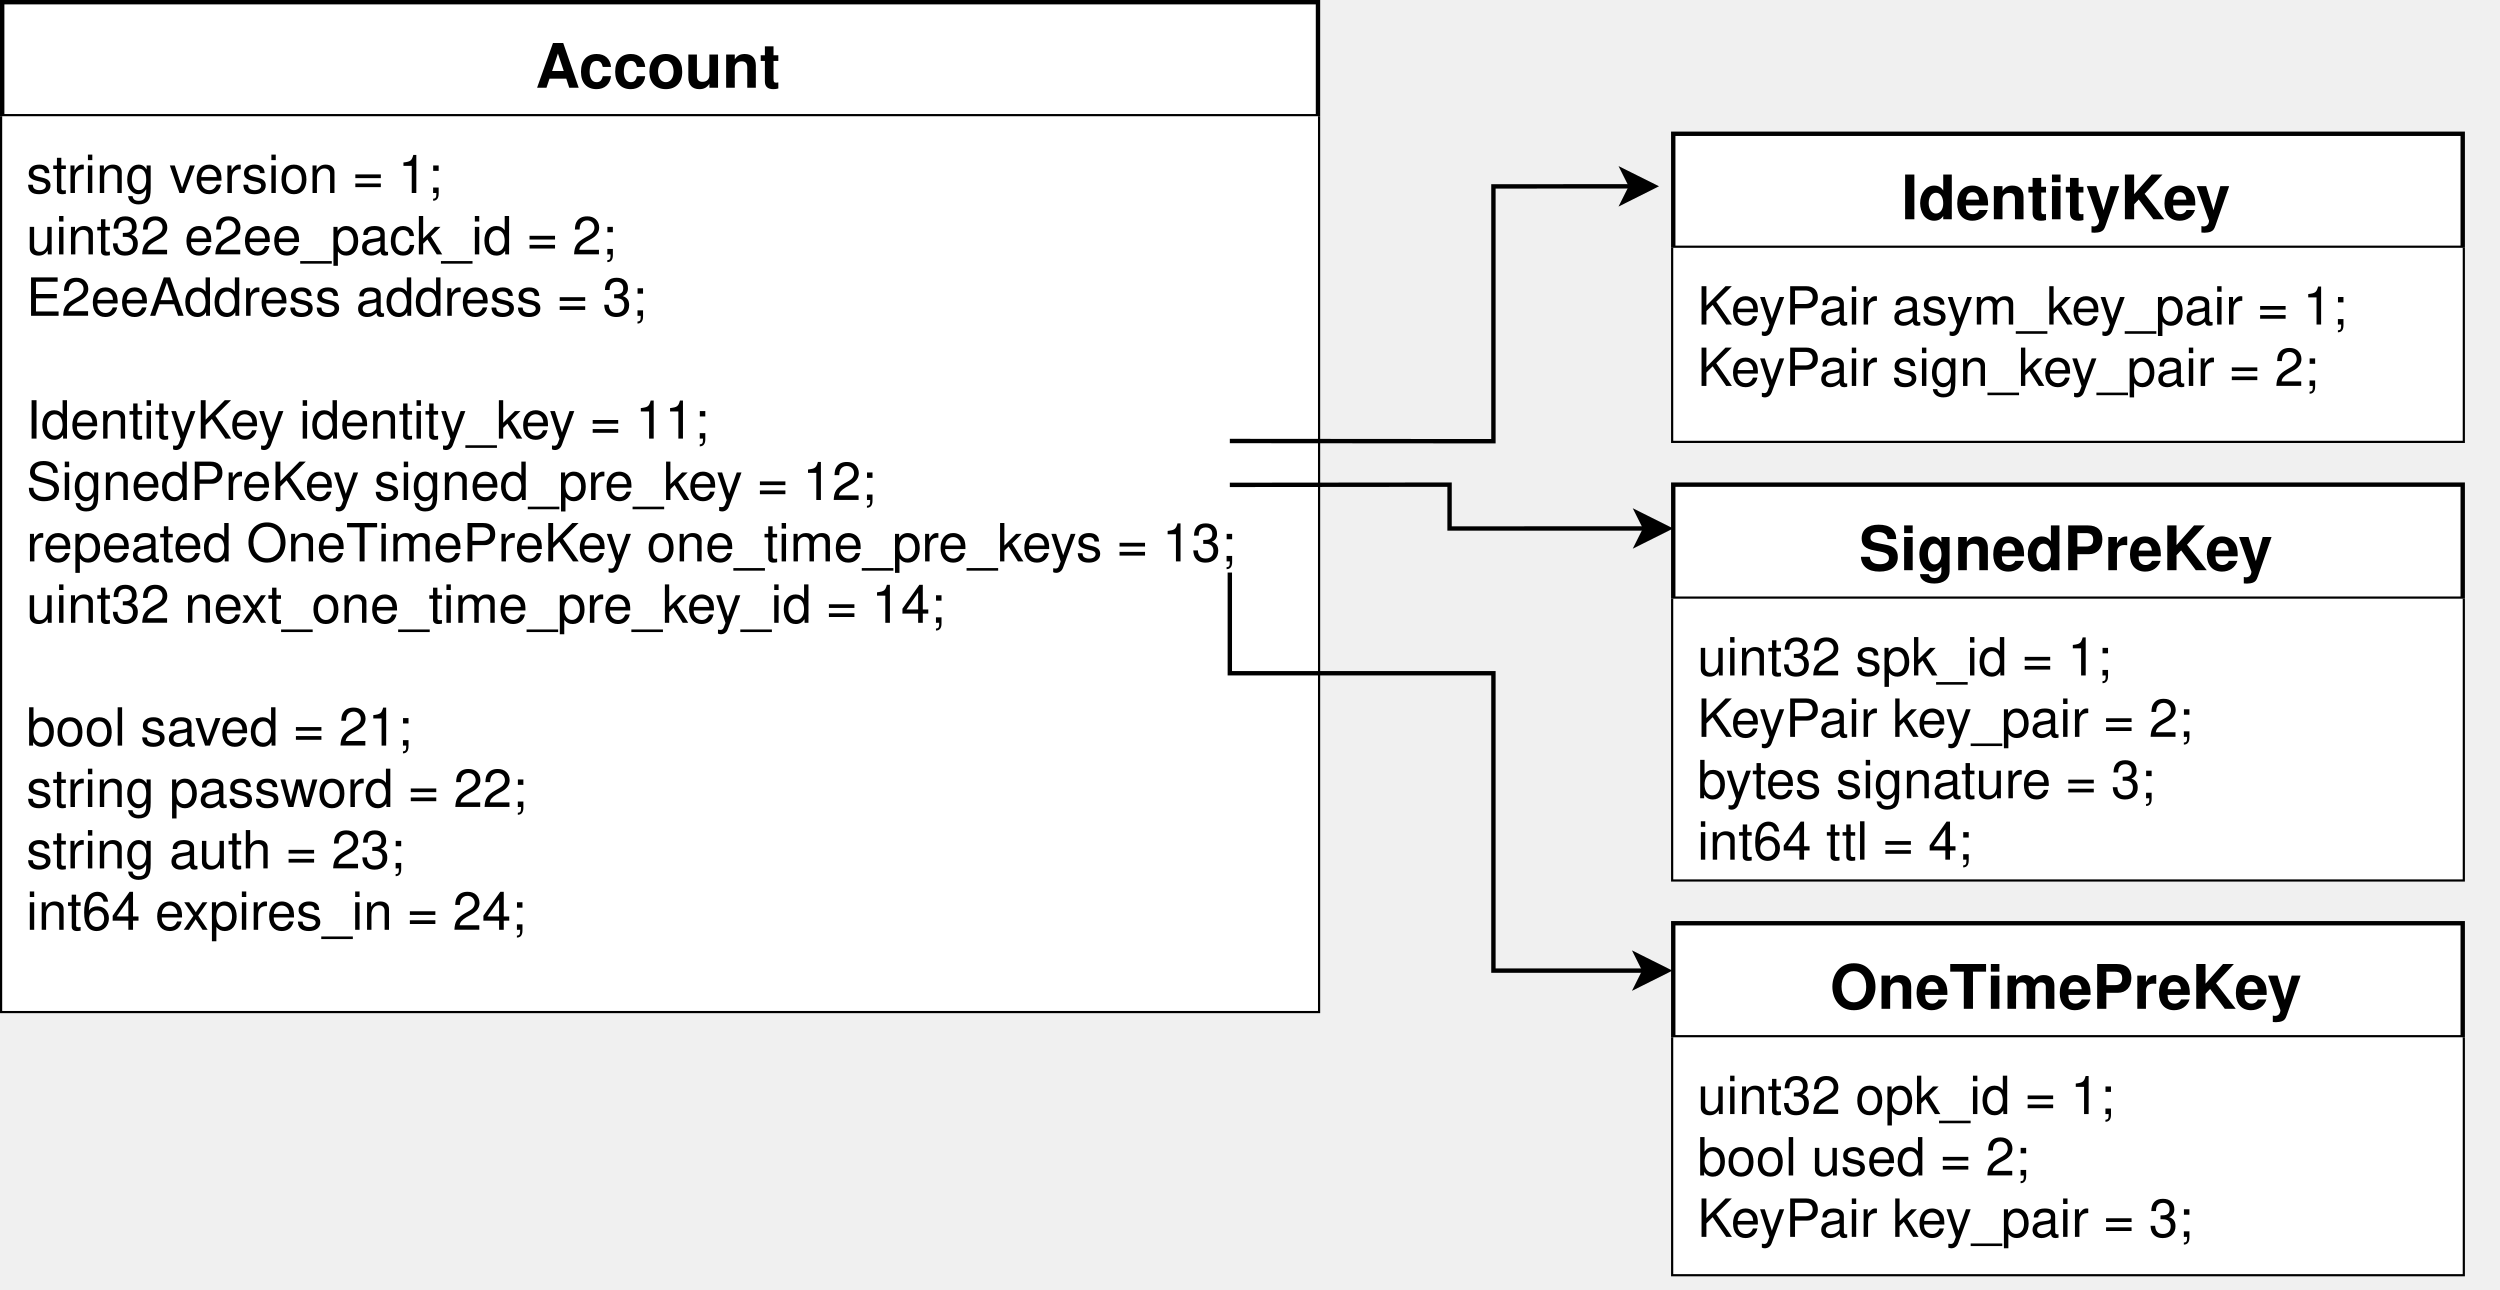
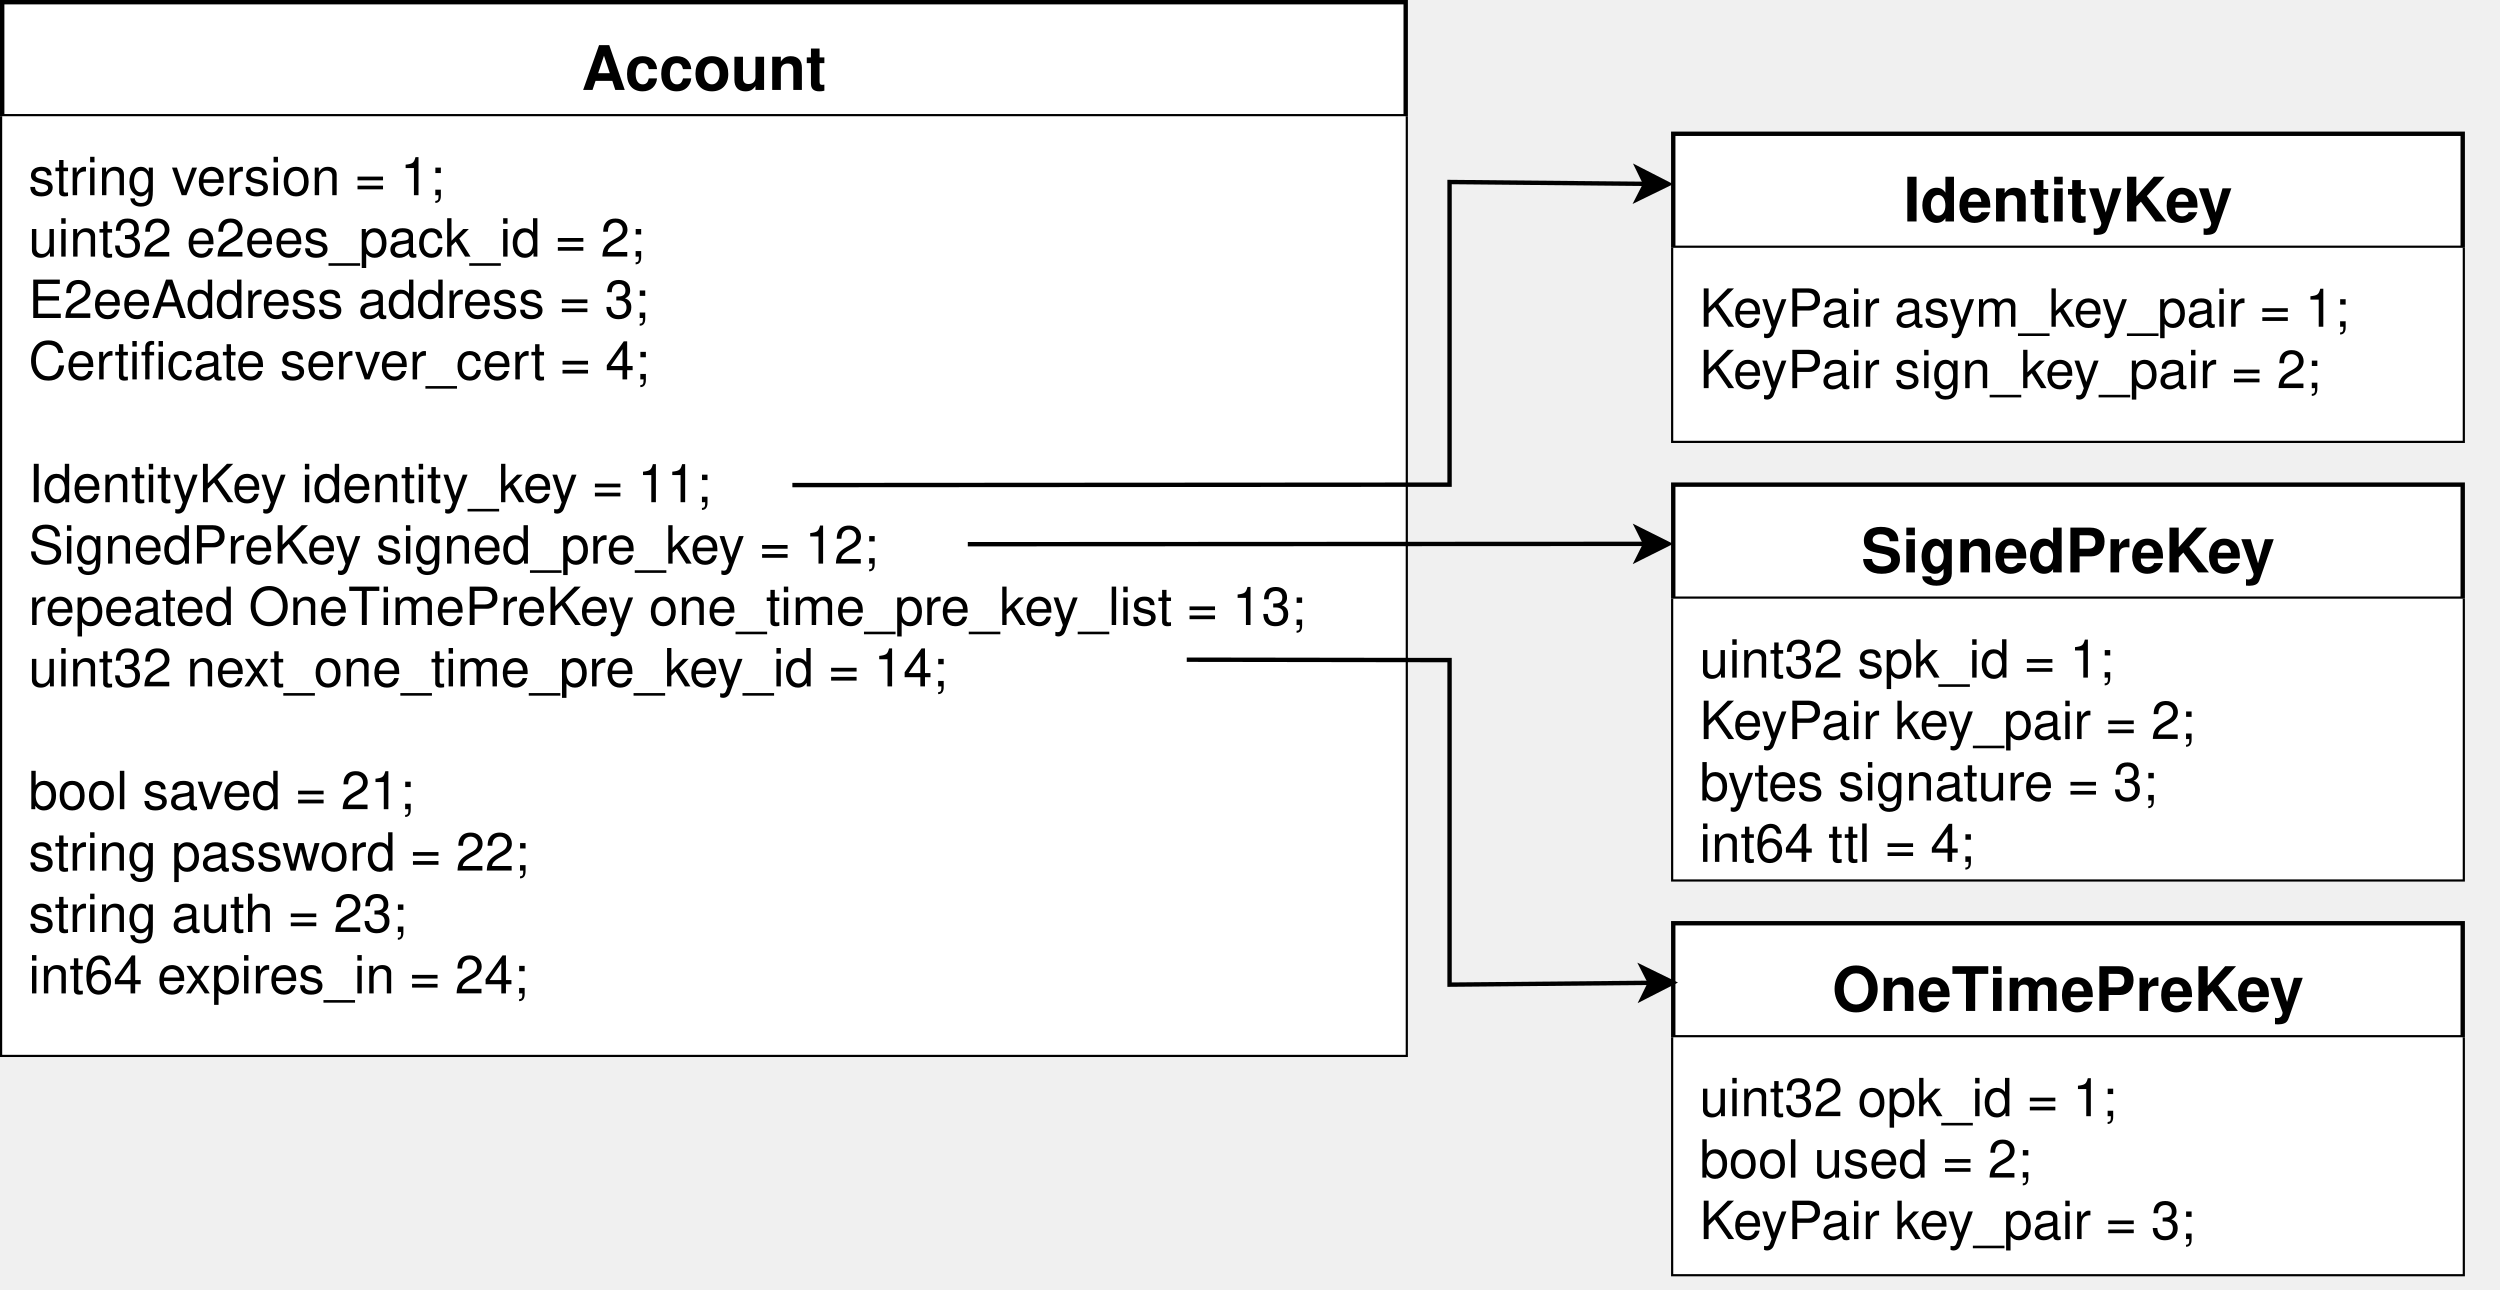
- <svg xmlns="http://www.w3.org/2000/svg" version="1.1" width="570px" height="294px" viewBox="-0.5 -0.5 570 294">
+ <svg xmlns="http://www.w3.org/2000/svg" style="background: transparent; background-color: transparent; color-scheme: light dark;" version="1.1" width="570px" height="294px" viewBox="-0.5 -0.5 570 294">
  <defs>
-     <clipPath id="mx-clip-4-31-292-204-0">
-       <rect x="4" y="31" width="292" height="204" />
+     <clipPath id="mx-clip-4-31-312-214-0">
+       <rect x="4" y="31" width="312" height="214" />
    </clipPath>
    <clipPath id="mx-clip-385-61-172-44-0">
      <rect x="385" y="61" width="172" height="44" />
    </clipPath>
    <clipPath id="mx-clip-385-141-172-64-0">
      <rect x="385" y="141" width="172" height="64" />
    </clipPath>
    <clipPath id="mx-clip-385-241-172-54-0">
      <rect x="385" y="241" width="172" height="54" />
    </clipPath>
  </defs>
  <g>
-     <g>
-       <path d="M 0 26 L 0 0 L 300 0 L 300 26" fill="rgb(255, 255, 255)" stroke="rgb(0, 0, 0)" stroke-miterlimit="10" pointer-events="all" />
-       <path d="M 0 26 L 0 230 L 300 230 L 300 26" fill="none" stroke="rgb(0, 0, 0)" stroke-miterlimit="10" pointer-events="none" />
-       <path d="M 0 26 L 300 26" fill="none" stroke="rgb(0, 0, 0)" stroke-miterlimit="10" pointer-events="none" />
-     </g>
-     <g>
-       <g fill="rgb(0, 0, 0)" font-family="Helvetica" font-weight="bold" text-anchor="middle" font-size="14px">
-         <text x="149.5" y="19.5">Account</text>
+     <g data-cell-id="HhU7OcoCo7AT6f8hfsNb-0">
+       <g data-cell-id="HhU7OcoCo7AT6f8hfsNb-1">
+         <g data-cell-id="1uZGmEerLfKH0TQhCrLK-0">
+           <g>
+             <path d="M 0 26 L 0 0 L 320 0 L 320 26" fill="#ffffff" stroke="#000000" stroke-miterlimit="10" pointer-events="all" style="fill: light-dark(#ffffff, var(--ge-dark-color, #121212)); stroke: light-dark(rgb(0, 0, 0), rgb(255, 255, 255));" />
+             <path d="M 0 26 L 0 240 L 320 240 L 320 26" fill="none" stroke="#000000" stroke-miterlimit="10" pointer-events="none" style="stroke: light-dark(rgb(0, 0, 0), rgb(255, 255, 255));" />
+             <path d="M 0 26 L 320 26" fill="none" stroke="#000000" stroke-miterlimit="10" pointer-events="none" style="stroke: light-dark(rgb(0, 0, 0), rgb(255, 255, 255));" />
+           </g>
+           <g>
+             <g fill="#000000" font-family="Helvetica" font-weight="bold" text-anchor="middle" font-size="14px" style="fill: light-dark(rgb(0, 0, 0), rgb(255, 255, 255));">
+               <text x="160" y="20">Account</text>
+             </g>
+           </g>
+           <g data-cell-id="1uZGmEerLfKH0TQhCrLK-1">
+             <g>
+               <rect x="0" y="26" width="320" height="214" fill="#ffffff" stroke="none" pointer-events="all" style="fill: rgb(255, 255, 255);" />
+             </g>
+             <g>
+               <g fill="#000000" font-family="Helvetica" font-size="12px" clip-path="url(#mx-clip-4-31-312-214-0)" style="fill: light-dark(rgb(0, 0, 0), rgb(255, 255, 255));">
+                 <text x="6" y="44">  string version = 1;</text>
+                 <text x="6" y="58">  uint32 e2ees_pack_id = 2;</text>
+                 <text x="6" y="72">  E2eeAddress address = 3;</text>
+                 <text x="6" y="86">  Certificate server_cert = 4;</text>
+                 <text x="6" y="114">  IdentityKey identity_key = 11;</text>
+                 <text x="6" y="128">  SignedPreKey signed_pre_key = 12;</text>
+                 <text x="6" y="142">  repeated OneTimePreKey one_time_pre_key_list = 13;</text>
+                 <text x="6" y="156">  uint32 next_one_time_pre_key_id = 14;</text>
+                 <text x="6" y="184">  bool saved = 21;</text>
+                 <text x="6" y="198">  string password = 22;</text>
+                 <text x="6" y="212">  string auth = 23;</text>
+                 <text x="6" y="226">  int64 expires_in = 24;</text>
+               </g>
+             </g>
+           </g>
+           <g data-cell-id="1uZGmEerLfKH0TQhCrLK-2">
+             <g />
+           </g>
+         </g>
+         <g data-cell-id="1uZGmEerLfKH0TQhCrLK-3">
+           <g>
+             <path d="M 381 56 L 381 30 L 561 30 L 561 56" fill="#ffffff" stroke="#000000" stroke-miterlimit="10" pointer-events="all" style="fill: light-dark(#ffffff, var(--ge-dark-color, #121212)); stroke: light-dark(rgb(0, 0, 0), rgb(255, 255, 255));" />
+             <path d="M 381 56 L 381 100 L 561 100 L 561 56" fill="none" stroke="#000000" stroke-miterlimit="10" pointer-events="none" style="stroke: light-dark(rgb(0, 0, 0), rgb(255, 255, 255));" />
+             <path d="M 381 56 L 561 56" fill="none" stroke="#000000" stroke-miterlimit="10" pointer-events="none" style="stroke: light-dark(rgb(0, 0, 0), rgb(255, 255, 255));" />
+           </g>
+           <g>
+             <g fill="#000000" font-family="Helvetica" font-weight="bold" text-anchor="middle" font-size="14px" style="fill: light-dark(rgb(0, 0, 0), rgb(255, 255, 255));">
+               <text x="471" y="50">IdentityKey</text>
+             </g>
+           </g>
+           <g data-cell-id="1uZGmEerLfKH0TQhCrLK-4">
+             <g>
+               <rect x="381" y="56" width="180" height="44" fill="#ffffff" stroke="none" pointer-events="all" style="fill: rgb(255, 255, 255);" />
+             </g>
+             <g>
+               <g fill="#000000" font-family="Helvetica" font-size="12px" clip-path="url(#mx-clip-385-61-172-44-0)" style="fill: light-dark(rgb(0, 0, 0), rgb(255, 255, 255));">
+                 <text x="387" y="74">  KeyPair asym_key_pair = 1;</text>
+                 <text x="387" y="88">  KeyPair sign_key_pair = 2;</text>
+               </g>
+             </g>
+           </g>
+           <g data-cell-id="1uZGmEerLfKH0TQhCrLK-5">
+             <g />
+           </g>
+         </g>
+         <g data-cell-id="1uZGmEerLfKH0TQhCrLK-7">
+           <g>
+             <path d="M 381 136 L 381 110 L 561 110 L 561 136" fill="#ffffff" stroke="#000000" stroke-miterlimit="10" pointer-events="all" style="fill: light-dark(#ffffff, var(--ge-dark-color, #121212)); stroke: light-dark(rgb(0, 0, 0), rgb(255, 255, 255));" />
+             <path d="M 381 136 L 381 200 L 561 200 L 561 136" fill="none" stroke="#000000" stroke-miterlimit="10" pointer-events="none" style="stroke: light-dark(rgb(0, 0, 0), rgb(255, 255, 255));" />
+             <path d="M 381 136 L 561 136" fill="none" stroke="#000000" stroke-miterlimit="10" pointer-events="none" style="stroke: light-dark(rgb(0, 0, 0), rgb(255, 255, 255));" />
+           </g>
+           <g>
+             <g fill="#000000" font-family="Helvetica" font-weight="bold" text-anchor="middle" font-size="14px" style="fill: light-dark(rgb(0, 0, 0), rgb(255, 255, 255));">
+               <text x="471" y="130">SignedPreKey</text>
+             </g>
+           </g>
+           <g data-cell-id="1uZGmEerLfKH0TQhCrLK-8">
+             <g>
+               <rect x="381" y="136" width="180" height="64" fill="#ffffff" stroke="none" pointer-events="all" style="fill: rgb(255, 255, 255);" />
+             </g>
+             <g>
+               <g fill="#000000" font-family="Helvetica" font-size="12px" clip-path="url(#mx-clip-385-141-172-64-0)" style="fill: light-dark(rgb(0, 0, 0), rgb(255, 255, 255));">
+                 <text x="387" y="154">  uint32 spk_id = 1;</text>
+                 <text x="387" y="168">  KeyPair key_pair = 2;</text>
+                 <text x="387" y="182">  bytes signature = 3;</text>
+                 <text x="387" y="196">  int64 ttl = 4;</text>
+               </g>
+             </g>
+           </g>
+           <g data-cell-id="1uZGmEerLfKH0TQhCrLK-9">
+             <g />
+           </g>
+         </g>
+         <g data-cell-id="1uZGmEerLfKH0TQhCrLK-10">
+           <g>
+             <path d="M 381 236 L 381 210 L 561 210 L 561 236" fill="#ffffff" stroke="#000000" stroke-miterlimit="10" pointer-events="all" style="fill: light-dark(#ffffff, var(--ge-dark-color, #121212)); stroke: light-dark(rgb(0, 0, 0), rgb(255, 255, 255));" />
+             <path d="M 381 236 L 381 290 L 561 290 L 561 236" fill="none" stroke="#000000" stroke-miterlimit="10" pointer-events="none" style="stroke: light-dark(rgb(0, 0, 0), rgb(255, 255, 255));" />
+             <path d="M 381 236 L 561 236" fill="none" stroke="#000000" stroke-miterlimit="10" pointer-events="none" style="stroke: light-dark(rgb(0, 0, 0), rgb(255, 255, 255));" />
+           </g>
+           <g>
+             <g fill="#000000" font-family="Helvetica" font-weight="bold" text-anchor="middle" font-size="14px" style="fill: light-dark(rgb(0, 0, 0), rgb(255, 255, 255));">
+               <text x="471" y="230">OneTimePreKey</text>
+             </g>
+           </g>
+           <g data-cell-id="1uZGmEerLfKH0TQhCrLK-11">
+             <g>
+               <rect x="381" y="236" width="180" height="54" fill="#ffffff" stroke="none" pointer-events="all" style="fill: rgb(255, 255, 255);" />
+             </g>
+             <g>
+               <g fill="#000000" font-family="Helvetica" font-size="12px" clip-path="url(#mx-clip-385-241-172-54-0)" style="fill: light-dark(rgb(0, 0, 0), rgb(255, 255, 255));">
+                 <text x="387" y="254">  uint32 opk_id = 1;</text>
+                 <text x="387" y="268">  bool used = 2;</text>
+                 <text x="387" y="282">  KeyPair key_pair = 3;</text>
+               </g>
+             </g>
+           </g>
+           <g data-cell-id="1uZGmEerLfKH0TQhCrLK-12">
+             <g />
+           </g>
+         </g>
+         <g data-cell-id="mvOYX_qKkMS-t-5s4eYc-0">
+           <g>
+             <path d="M 180.16 110.1 L 330 110 L 330 41 L 374.63 41.42" fill="none" stroke="#000000" stroke-miterlimit="10" pointer-events="stroke" style="stroke: light-dark(rgb(0, 0, 0), rgb(255, 255, 255));" />
+             <path d="M 379.88 41.47 L 372.85 44.9 L 374.63 41.42 L 372.92 37.9 Z" fill="#000000" stroke="#000000" stroke-miterlimit="10" pointer-events="all" style="fill: light-dark(rgb(0, 0, 0), rgb(255, 255, 255)); stroke: light-dark(rgb(0, 0, 0), rgb(255, 255, 255));" />
+           </g>
+         </g>
+         <g data-cell-id="mvOYX_qKkMS-t-5s4eYc-1">
+           <g>
+             <path d="M 220.16 123.58 L 374.63 123.5" fill="none" stroke="#000000" stroke-miterlimit="10" pointer-events="stroke" style="stroke: light-dark(rgb(0, 0, 0), rgb(255, 255, 255));" />
+             <path d="M 379.88 123.5 L 372.88 127 L 374.63 123.5 L 372.88 120 Z" fill="#000000" stroke="#000000" stroke-miterlimit="10" pointer-events="all" style="fill: light-dark(rgb(0, 0, 0), rgb(255, 255, 255)); stroke: light-dark(rgb(0, 0, 0), rgb(255, 255, 255));" />
+           </g>
+         </g>
+         <g data-cell-id="mvOYX_qKkMS-t-5s4eYc-2">
+           <g>
+             <path d="M 270.08 149.91 L 330 150 L 330 224 L 375.71 223.58" fill="none" stroke="#000000" stroke-miterlimit="10" pointer-events="stroke" style="stroke: light-dark(rgb(0, 0, 0), rgb(255, 255, 255));" />
+             <path d="M 380.96 223.53 L 373.99 227.09 L 375.71 223.58 L 373.93 220.09 Z" fill="#000000" stroke="#000000" stroke-miterlimit="10" pointer-events="all" style="fill: light-dark(rgb(0, 0, 0), rgb(255, 255, 255)); stroke: light-dark(rgb(0, 0, 0), rgb(255, 255, 255));" />
+           </g>
+         </g>
      </g>
-     </g>
-     <g>
-       <rect x="0" y="26" width="300" height="204" fill="#ffffff" stroke="none" pointer-events="all" />
-     </g>
-     <g>
-       <g fill="rgb(0, 0, 0)" font-family="Helvetica" clip-path="url(#mx-clip-4-31-292-204-0)" font-size="12px">
-         <text x="5.5" y="43.5">  string version = 1;</text>
-         <text x="5.5" y="57.5">  uint32 e2ee_pack_id = 2;</text>
-         <text x="5.5" y="71.5">  E2eeAddress address = 3;</text>
-         <text x="5.5" y="99.5">  IdentityKey identity_key = 11;</text>
-         <text x="5.5" y="113.5">  SignedPreKey signed_pre_key = 12;</text>
-         <text x="5.5" y="127.5">  repeated OneTimePreKey one_time_pre_keys = 13;</text>
-         <text x="5.5" y="141.5">  uint32 next_one_time_pre_key_id = 14;</text>
-         <text x="5.5" y="169.5">  bool saved = 21;</text>
-         <text x="5.5" y="183.5">  string password = 22;</text>
-         <text x="5.5" y="197.5">  string auth = 23;</text>
-         <text x="5.5" y="211.5">  int64 expires_in = 24;</text>
-       </g>
-     </g>
-     <g />
-     <g>
-       <path d="M 381 56 L 381 30 L 561 30 L 561 56" fill="rgb(255, 255, 255)" stroke="rgb(0, 0, 0)" stroke-miterlimit="10" pointer-events="all" />
-       <path d="M 381 56 L 381 100 L 561 100 L 561 56" fill="none" stroke="rgb(0, 0, 0)" stroke-miterlimit="10" pointer-events="none" />
-       <path d="M 381 56 L 561 56" fill="none" stroke="rgb(0, 0, 0)" stroke-miterlimit="10" pointer-events="none" />
-     </g>
-     <g>
-       <g fill="rgb(0, 0, 0)" font-family="Helvetica" font-weight="bold" text-anchor="middle" font-size="14px">
-         <text x="470.5" y="49.5">IdentityKey</text>
-       </g>
-     </g>
-     <g>
-       <rect x="381" y="56" width="180" height="44" fill="#ffffff" stroke="none" pointer-events="all" />
-     </g>
-     <g>
-       <g fill="rgb(0, 0, 0)" font-family="Helvetica" clip-path="url(#mx-clip-385-61-172-44-0)" font-size="12px">
-         <text x="386.5" y="73.5">  KeyPair asym_key_pair = 1;</text>
-         <text x="386.5" y="87.5">  KeyPair sign_key_pair = 2;</text>
-       </g>
-     </g>
-     <g />
-     <g>
-       <path d="M 381 136 L 381 110 L 561 110 L 561 136" fill="rgb(255, 255, 255)" stroke="rgb(0, 0, 0)" stroke-miterlimit="10" pointer-events="all" />
-       <path d="M 381 136 L 381 200 L 561 200 L 561 136" fill="none" stroke="rgb(0, 0, 0)" stroke-miterlimit="10" pointer-events="none" />
-       <path d="M 381 136 L 561 136" fill="none" stroke="rgb(0, 0, 0)" stroke-miterlimit="10" pointer-events="none" />
-     </g>
-     <g>
-       <g fill="rgb(0, 0, 0)" font-family="Helvetica" font-weight="bold" text-anchor="middle" font-size="14px">
-         <text x="470.5" y="129.5">SignedPreKey</text>
-       </g>
-     </g>
-     <g>
-       <rect x="381" y="136" width="180" height="64" fill="#ffffff" stroke="none" pointer-events="all" />
-     </g>
-     <g>
-       <g fill="rgb(0, 0, 0)" font-family="Helvetica" clip-path="url(#mx-clip-385-141-172-64-0)" font-size="12px">
-         <text x="386.5" y="153.5">  uint32 spk_id = 1;</text>
-         <text x="386.5" y="167.5">  KeyPair key_pair = 2;</text>
-         <text x="386.5" y="181.5">  bytes signature = 3;</text>
-         <text x="386.5" y="195.5">  int64 ttl = 4;</text>
-       </g>
-     </g>
-     <g />
-     <g>
-       <path d="M 381 236 L 381 210 L 561 210 L 561 236" fill="rgb(255, 255, 255)" stroke="rgb(0, 0, 0)" stroke-miterlimit="10" pointer-events="all" />
-       <path d="M 381 236 L 381 290 L 561 290 L 561 236" fill="none" stroke="rgb(0, 0, 0)" stroke-miterlimit="10" pointer-events="none" />
-       <path d="M 381 236 L 561 236" fill="none" stroke="rgb(0, 0, 0)" stroke-miterlimit="10" pointer-events="none" />
-     </g>
-     <g>
-       <g fill="rgb(0, 0, 0)" font-family="Helvetica" font-weight="bold" text-anchor="middle" font-size="14px">
-         <text x="470.5" y="229.5">OneTimePreKey</text>
-       </g>
-     </g>
-     <g>
-       <rect x="381" y="236" width="180" height="54" fill="#ffffff" stroke="none" pointer-events="all" />
-     </g>
-     <g>
-       <g fill="rgb(0, 0, 0)" font-family="Helvetica" clip-path="url(#mx-clip-385-241-172-54-0)" font-size="12px">
-         <text x="386.5" y="253.5">  uint32 opk_id = 1;</text>
-         <text x="386.5" y="267.5">  bool used = 2;</text>
-         <text x="386.5" y="281.5">  KeyPair key_pair = 3;</text>
-       </g>
-     </g>
-     <g />
-     <g>
-       <path d="M 279.9 110.05 L 330 110 L 330 120 L 374.63 119.99" fill="none" stroke="rgb(0, 0, 0)" stroke-miterlimit="10" pointer-events="stroke" />
-       <path d="M 379.88 119.99 L 372.88 123.49 L 374.63 119.99 L 372.88 116.49 Z" fill="rgb(0, 0, 0)" stroke="rgb(0, 0, 0)" stroke-miterlimit="10" pointer-events="all" />
-     </g>
-     <g>
-       <path d="M 279.9 100.05 L 340 100.1 L 340 42 L 371.39 41.98" fill="none" stroke="rgb(0, 0, 0)" stroke-miterlimit="10" pointer-events="stroke" />
-       <path d="M 376.64 41.97 L 369.64 45.48 L 371.39 41.98 L 369.64 38.48 Z" fill="rgb(0, 0, 0)" stroke="rgb(0, 0, 0)" stroke-miterlimit="10" pointer-events="all" />
-     </g>
-     <g>
-       <path d="M 279.9 130.04 L 279.9 153 L 340 153 L 340 220.8 L 374.45 220.8" fill="none" stroke="rgb(0, 0, 0)" stroke-miterlimit="10" pointer-events="stroke" />
-       <path d="M 379.7 220.8 L 372.7 224.3 L 374.45 220.8 L 372.7 217.3 Z" fill="rgb(0, 0, 0)" stroke="rgb(0, 0, 0)" stroke-miterlimit="10" pointer-events="all" />
    </g>
  </g>
</svg>
